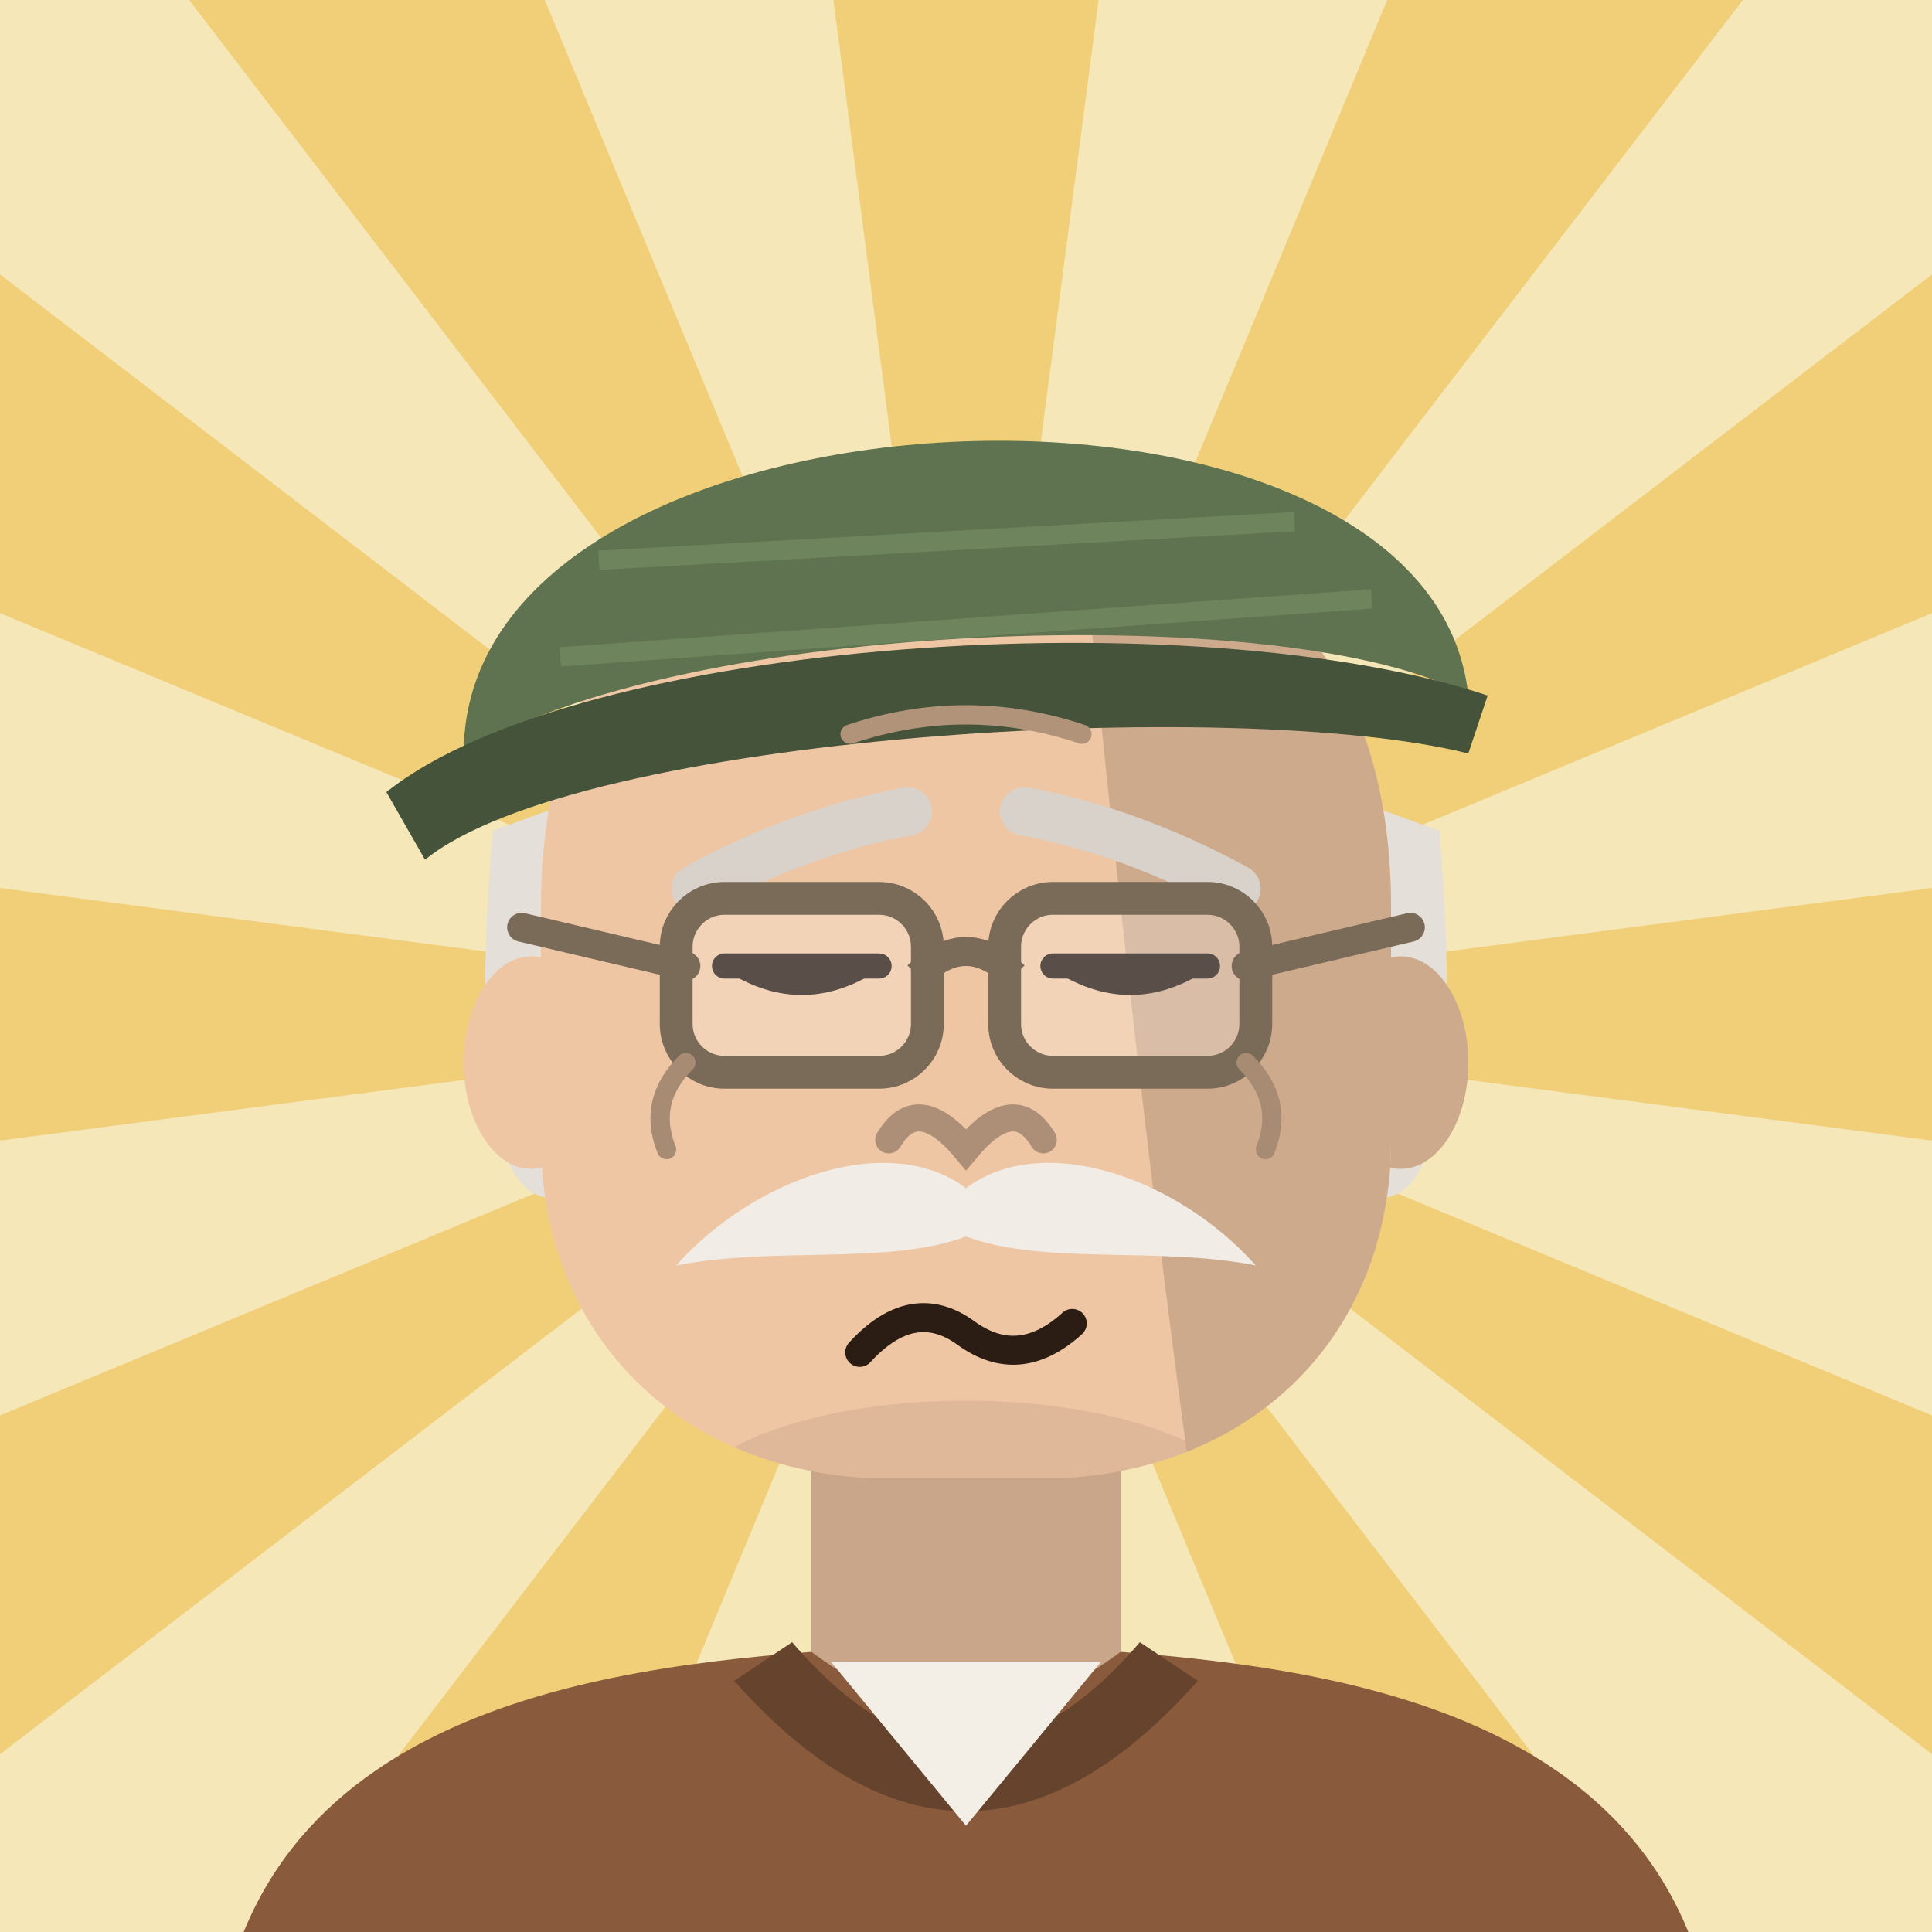
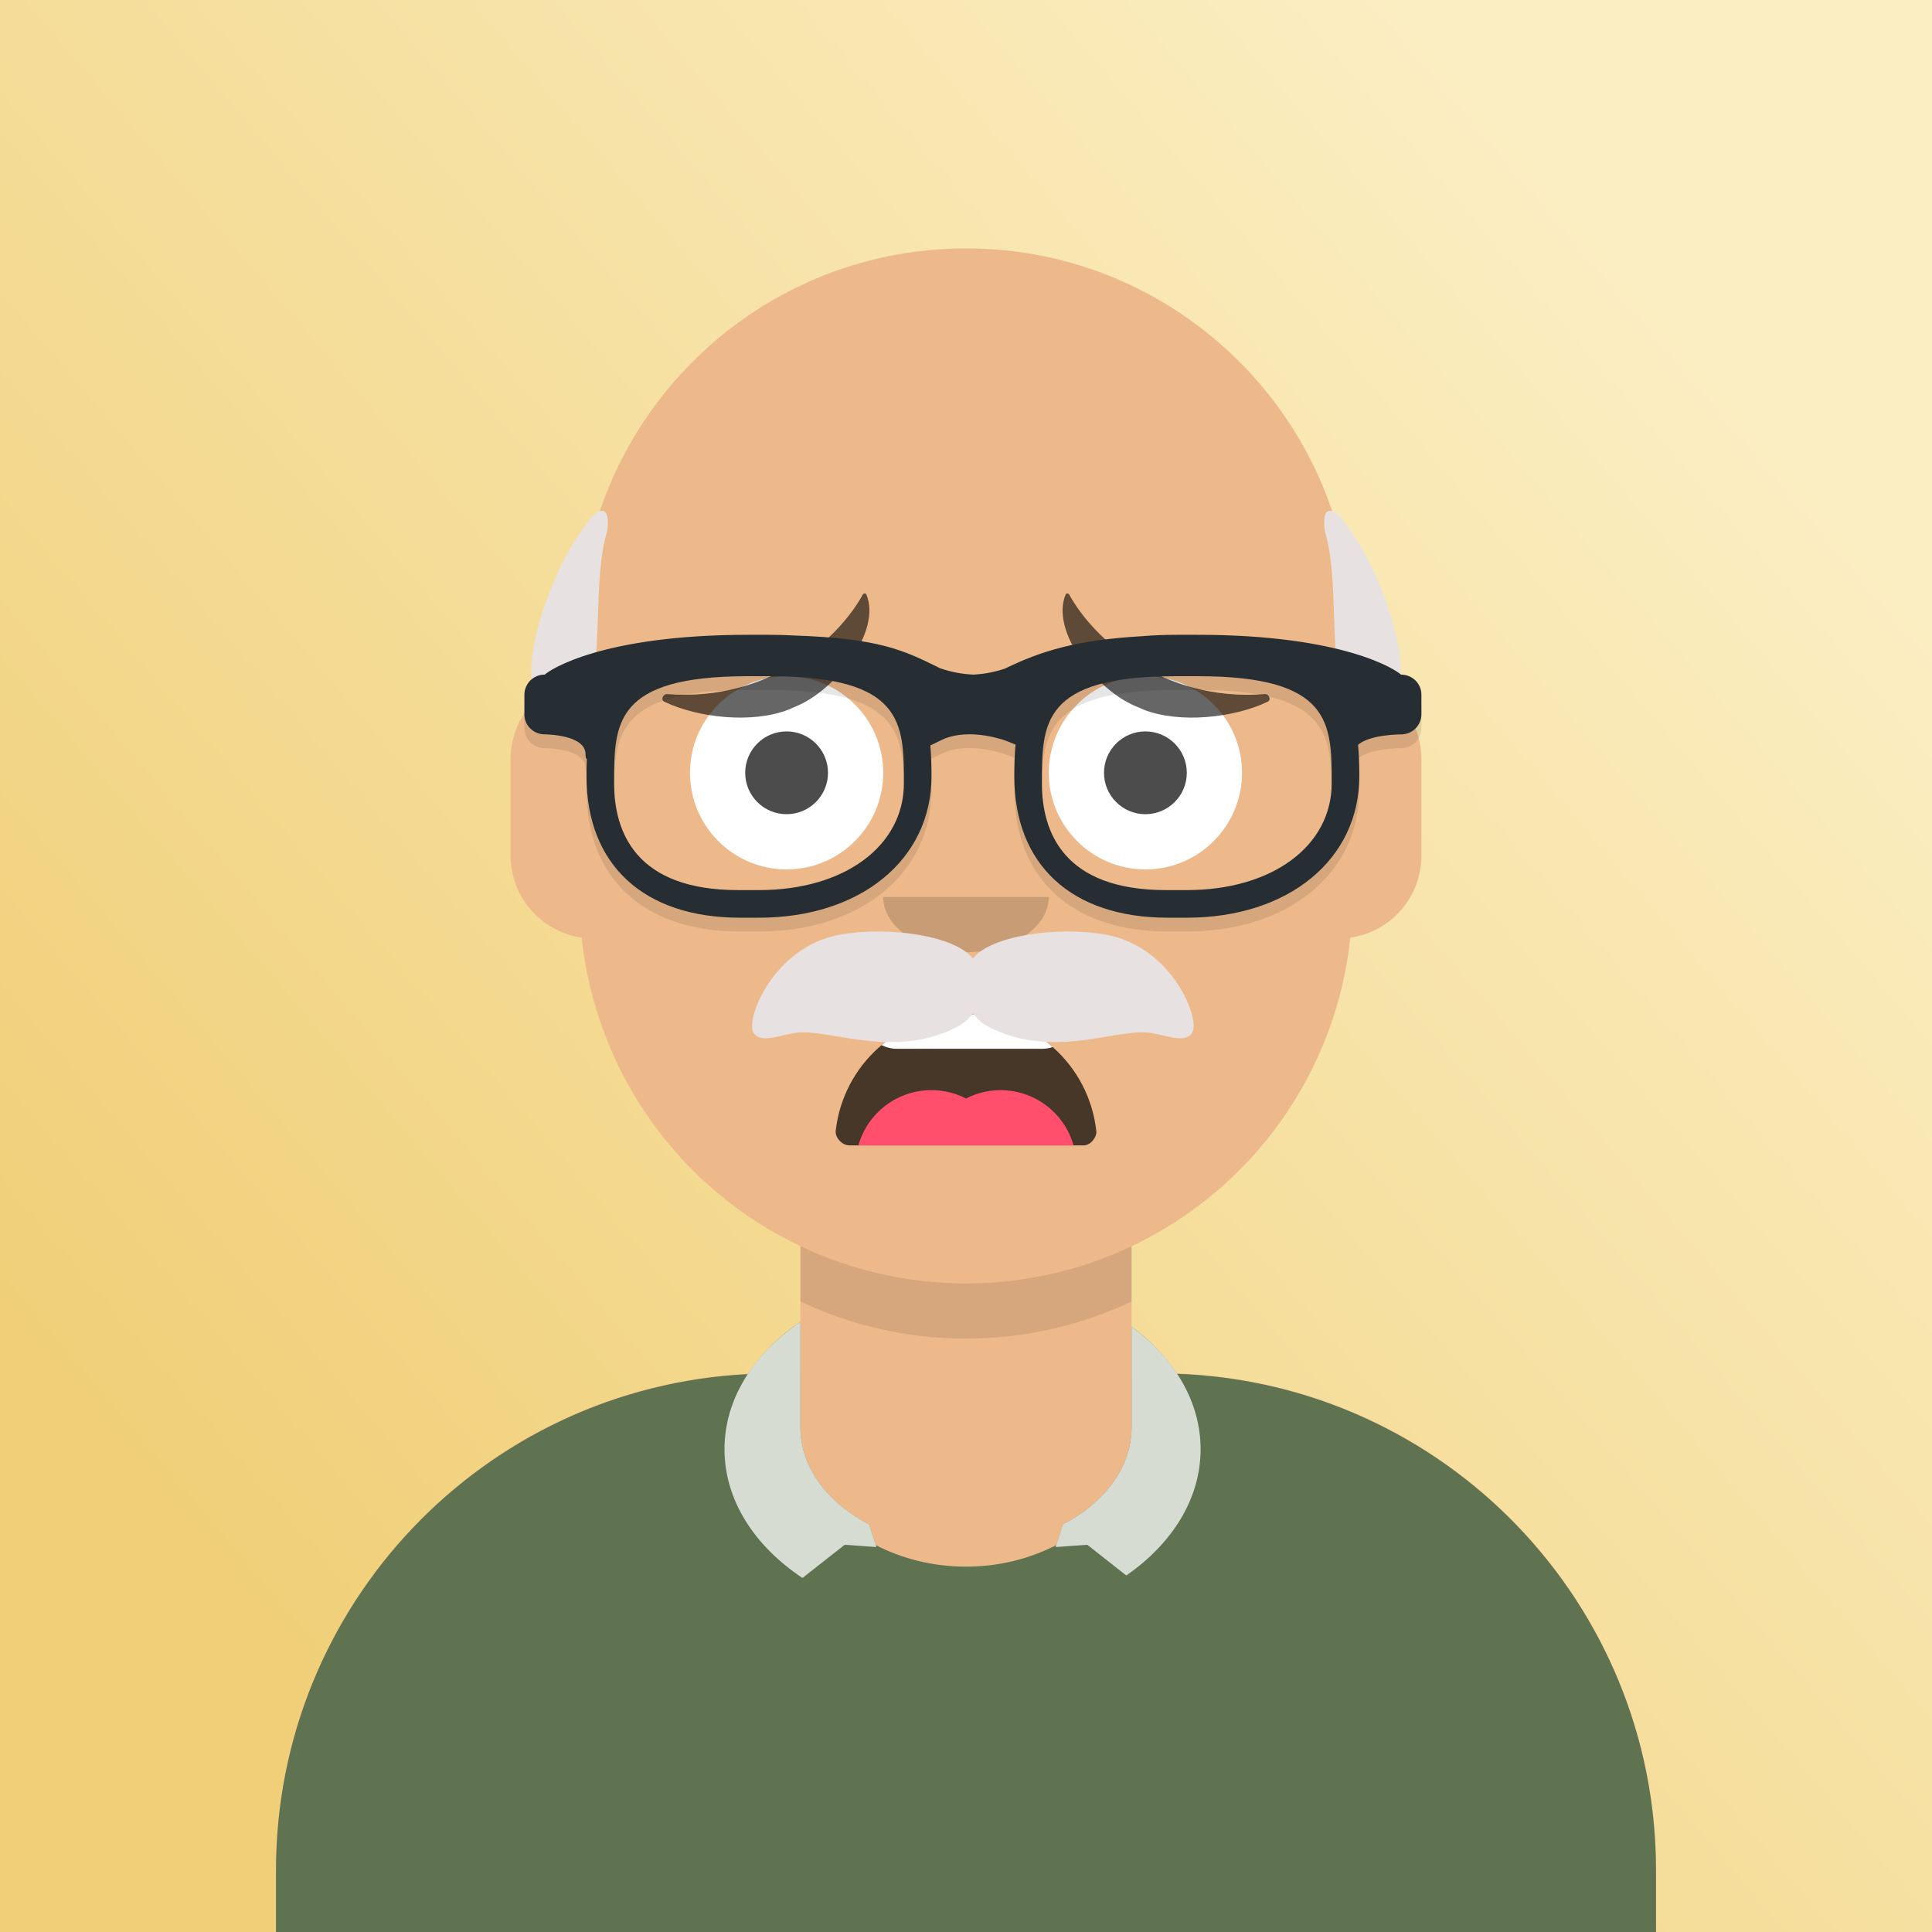
- <svg xmlns="http://www.w3.org/2000/svg" viewBox="0 0 200 200">
-   <defs>
-     <clipPath id="c464537068">
-       <path d="M100 42 C130 42 144 58 144 84 L144 108 C144 128 130 142 110 143 L90 143 C70 142 56 128 56 108 L56 84 C56 58 70 42 100 42 Z" />
-     </clipPath>
-     <clipPath id="c464537068f">
-       <rect width="200" height="200" />
-     </clipPath>
-   </defs>
-   <g clip-path="url(#c464537068f)">
-     <rect width="200" height="200" fill="#f6e7b8" />
-     <g fill="#f0cf78">
-       <path d="M100 105 L278.481 81.666 L278.481 128.334 Z" />
-       <path d="M100 105 L266.236 174.033 L242.902 214.449 Z" />
-       <path d="M100 105 L209.449 247.902 L169.033 271.236 Z" />
-       <path d="M100 105 L123.334 283.481 L76.666 283.481 Z" />
-       <path d="M100 105 L30.967 271.236 L-9.449 247.902 Z" />
-       <path d="M100 105 L-42.902 214.449 L-66.236 174.033 Z" />
-       <path d="M100 105 L-78.481 128.334 L-78.481 81.666 Z" />
-       <path d="M100 105 L-66.236 35.967 L-42.902 -4.449 Z" />
-       <path d="M100 105 L-9.449 -37.902 L30.967 -61.236 Z" />
-       <path d="M100 105 L76.666 -73.481 L123.334 -73.481 Z" />
-       <path d="M100 105 L169.033 -61.236 L209.449 -37.902 Z" />
-       <path d="M100 105 L242.902 -4.449 L266.236 35.967 Z" />
-     </g>
-     <g transform="translate(0 10)">
-       <path d="M84 127 L84 165 Q100 177 116 165 L116 127 Z" fill="#c9a68a" />
-       <path d="M22 208 C22 169 58 163 84 161 Q100 173 116 161 C142 163 178 169 178 208 Z" fill="#8a5a3c" />
-       <path d="M82 160 Q100 181 118 160 L124 164 Q100 191 76 164 Z" fill="#66432c" />
-       <path d="M86 162 L100 179 L114 162" fill="#f3efe6" />
-       <g transform="rotate(0 100 143)">
-         <path d="M51 76 C48 112 54 118 62 112 L62 72 Z" fill="#e4dfd8" />
-         <path d="M149 76 C152 112 146 118 138 112 L138 72 Z" fill="#e4dfd8" />
-         <ellipse cx="55" cy="100" rx="7" ry="11" fill="#efc6a4" />
-         <ellipse cx="145" cy="100" rx="7" ry="11" fill="#ceaa8d" />
-         <path d="M100 42 C130 42 144 58 144 84 L144 108 C144 128 130 142 110 143 L90 143 C70 142 56 128 56 108 L56 84 C56 58 70 42 100 42 Z" fill="#efc6a4" />
-         <g clip-path="url(#c464537068)">
-           <path d="M108 0 L200 0 L200 200 L132 200 Q118 120 108 0 Z" fill="#ceaa8d" />
-           <ellipse cx="100" cy="147" rx="30" ry="12" fill="#ceaa8d" opacity="0.5" />
+ <svg xmlns="http://www.w3.org/2000/svg" viewBox="0 0 280 280" fill="none" shape-rendering="auto">
+   <mask id="viewboxMask">
+     <rect width="280" height="280" rx="0" ry="0" x="0" y="0" fill="#fff" />
+   </mask>
+   <g mask="url(#viewboxMask)">
+     <rect fill="url(#backgroundLinear)" width="280" height="280" x="0" y="0" />
+     <defs>
+       <linearGradient id="backgroundLinear" gradientTransform="rotate(140 0.5 0.5)">
+         <stop stop-color="#fbeec2" />
+         <stop offset="1" stop-color="#f0cf78" />
+       </linearGradient>
+     </defs>
+     <g transform="translate(8)">
+       <path d="M132 36a56 56 0 0 0-56 56v6.17A12 12 0 0 0 66 110v14a12 12 0 0 0 10.3 11.88 56.04 56.04 0 0 0 31.7 44.73v18.4h-4a72 72 0 0 0-72 72v9h200v-9a72 72 0 0 0-72-72h-4v-18.39a56.04 56.04 0 0 0 31.7-44.73A12 12 0 0 0 198 124v-14a12 12 0 0 0-10-11.83V92a56 56 0 0 0-56-56Z" fill="#edb98a" />
+       <path d="M108 180.61v8a55.79 55.79 0 0 0 24 5.39c8.59 0 16.73-1.93 24-5.39v-8a55.79 55.79 0 0 1-24 5.39 55.79 55.79 0 0 1-24-5.39Z" fill="#000" fill-opacity=".1" />
+       <g transform="translate(0 170)">
+         <path d="M100.37 29.14a27.6 27.6 0 0 1 7.63-7.57v15.3c0 5.83 3.98 10.98 10.08 14.13l-.08.06.9 2.86c3.89 2 8.35 3.13 13.1 3.13s9.21-1.13 13.1-3.13l.9-2.86-.08-.06c6.1-3.15 10.08-8.3 10.08-14.12v-14.6a27.1 27.1 0 0 1 6.6 6.82 72 72 0 0 1 69.4 71.95V110H32v-8.95a72 72 0 0 1 68.37-71.9Z" fill="#5f7350" />
+         <path d="M108 21.57c-6.77 4.6-11 11.17-11 18.46 0 7.4 4.36 14.05 11.3 18.66l6.12-4.81 4.58.33-1-3.15.08-.06c-6.1-3.15-10.08-8.3-10.08-14.12v-15.3ZM156 36.88c0 5.82-3.98 10.97-10.08 14.12l.08.06-1 3.15 4.58-.33 5.65 4.45c6.63-4.6 10.77-11.1 10.77-18.3 0-6.92-3.82-13.2-10-17.75v14.6Z" fill="#fff" fill-opacity=".75" />
+       </g>
+       <g transform="translate(78 134)">
+         <path fill-rule="evenodd" clip-rule="evenodd" d="M35.12 29.87a19 19 0 0 1 37.77.09c.08.77-.77 2.04-1.85 2.04H37.1C36 32 35 30.82 35.12 29.87Z" fill="#000" fill-opacity=".7" />
+         <path d="M69.59 32H38.4a11 11 0 0 1 15.6-6.8A11 11 0 0 1 69.59 32Z" fill="#FF4F6D" />
+         <path d="M66.57 17.75A5 5 0 0 1 65 18H44c-.8 0-1.57-.2-2.24-.53A18.92 18.92 0 0 1 54 13c4.82 0 9.22 1.8 12.57 4.75Z" fill="#fff" />
+       </g>
+       <g transform="translate(104 122)">
+         <path fill-rule="evenodd" clip-rule="evenodd" d="M16 8c0 4.42 5.37 8 12 8s12-3.58 12-8" fill="#000" fill-opacity=".16" />
+       </g>
+       <g transform="translate(76 90)">
+         <path d="M44 22a14 14 0 1 1-28 0 14 14 0 0 1 28 0ZM96 22a14 14 0 1 1-28 0 14 14 0 0 1 28 0Z" fill="#fff" />
+         <path d="M36 22a6 6 0 1 1-12 0 6 6 0 0 1 12 0ZM88 22a6 6 0 1 1-12 0 6 6 0 0 1 12 0Z" fill="#000" fill-opacity=".7" />
+       </g>
+       <g transform="translate(76 82)">
+         <path d="m31.23 20.42-.9.4c-5.25 2.09-13.2 1.21-18.05-1.12-.57-.27-.18-1.15.4-1.1 14.92 1.14 24.96-8.15 28.37-14.45.1-.18.41-.2.49-.03 2.3 5.32-4.45 13.98-10.3 16.3ZM80.77 20.42l.9.4c5.25 2.09 13.2 1.21 18.05-1.12.57-.27.18-1.15-.4-1.1-14.92 1.14-24.96-8.15-28.37-14.45-.1-.18-.41-.2-.49-.03-2.3 5.32 4.45 13.98 10.3 16.3Z" fill-rule="evenodd" clip-rule="evenodd" fill="#000" fill-opacity=".6" />
+       </g>
+       <g transform="translate(-1)">
+         <path d="M70 97c0 4 .92 5.07 6 5 3.25-.05 3.44-6 3.65-12.59.14-4.37.29-9.03 1.35-12.41.62-4.43-1.82-3.17-3-1-3.96 4.78-8 15.34-8 21ZM196 97c0 4-.92 5.07-6 5-3.25-.05-3.44-6-3.65-12.59-.14-4.37-.29-9.03-1.35-12.41-.62-4.43 1.82-3.17 3-1 3.96 4.78 8 15.34 8 21Z" fill="#e8e1e1" />
+       </g>
+       <g transform="translate(49 72)">
+         <path d="M84 66.94c-2.5-3.34-12.27-4.75-19.28-3.48-9.65 1.76-13.74 12.3-12.5 14.22.77 1.2 2.48.8 4.26.38.8-.2 1.64-.38 2.4-.43 1.48-.09 3.34.22 5.44.57 4.98.82 11.37 1.88 17.63-1.51A6.04 6.04 0 0 0 84 74.84a6.04 6.04 0 0 0 2.05 1.85c6.25 3.39 12.64 2.33 17.62 1.5 2.1-.34 3.96-.65 5.45-.56.76.05 1.59.24 2.4.43 1.78.41 3.49.81 4.26-.38 1.24-1.91-2.85-12.46-12.5-14.22-7.02-1.27-16.78.14-19.28 3.48Z" fill="#e8e1e1" />
+       </g>
+       <g transform="translate(62 42)">
+         <g fill-rule="evenodd" clip-rule="evenodd">
+           <path d="M38.5 52c-21.3 0-28.85 5.1-29.55 5.77A2.92 2.92 0 0 0 6 60.66v2.88c0 1.6 1.32 2.89 2.95 2.89 0 0 5.91 0 5.91 2.88 0 .44.07.65.19.68-.04.82-.05 1.66-.05 2.5C15 85.34 23.31 93 37.24 93H40c14.72 0 25-8.43 25-20.5 0-1.5-.04-3-.17-4.46l1.58-.77c.58-.29 1.21-.5 1.9-.64 1.85-.38 3.95-.22 5.99.28.73.18 1.26.35 1.5.45l1.38.55c-.14 1.5-.18 3.04-.18 4.6C77 85.34 85.31 93 99.24 93H102c14.72 0 25-8.43 25-20.5 0-1.54-.04-3.07-.18-4.56 1.74-1.51 6.22-1.51 6.22-1.51a2.92 2.92 0 0 0 2.96-2.89v-2.88c0-1.6-1.32-2.89-2.96-2.89-.69-.67-8.25-5.77-29.54-5.77H100.53c-1.8 0-3.44.07-4.97.2-9.54.54-14.68 2.15-19.92 4.7a17 17 0 0 1-4.56.87 17.01 17.01 0 0 1-4.81-.91l-.42-.2v-.01c-4.94-2.42-8.43-4.13-20.78-4.55a61.2 61.2 0 0 0-3.6-.1H38.5ZM19 73.5C19 64.84 19 58 38.39 58h3.22C61 58 61 64.84 61 73.5 61 82.63 52.36 89 40 89h-3.03C22.12 89 19 80.57 19 73.5Zm62 0c0-8.66 0-15.5 19.39-15.5h3.22C123 58 123 64.84 123 73.5c0 9.13-8.64 15.5-21 15.5h-3.03C84.12 89 81 80.57 81 73.5Z" fill="#000" fill-opacity=".1" />
+           <path d="M38.5 50c-21.3 0-28.85 5.1-29.55 5.77A2.92 2.92 0 0 0 6 58.66v2.88c0 1.6 1.32 2.89 2.95 2.89 0 0 5.91 0 5.91 2.88 0 .44.07.65.19.68-.04.82-.05 1.66-.05 2.5C15 83.34 23.31 91 37.24 91H40c14.72 0 25-8.43 25-20.5 0-1.5-.04-3-.17-4.46l1.58-.77c.58-.29 1.21-.5 1.9-.64 1.85-.38 3.95-.22 5.99.28.73.18 1.26.35 1.5.45l1.38.55c-.14 1.5-.18 3.04-.18 4.6C77 83.34 85.31 91 99.24 91H102c14.72 0 25-8.43 25-20.5 0-1.54-.04-3.07-.18-4.56 1.74-1.51 6.22-1.51 6.22-1.51a2.92 2.92 0 0 0 2.96-2.89v-2.88c0-1.6-1.32-2.89-2.96-2.89-.69-.67-8.25-5.77-29.54-5.77H100.53c-1.8 0-3.44.07-4.97.2-9.54.54-14.68 2.15-19.92 4.7a17 17 0 0 1-4.56.87 17.01 17.01 0 0 1-4.81-.91l-.42-.2v-.01c-4.94-2.42-8.43-4.13-20.78-4.55a61.2 61.2 0 0 0-3.6-.1H38.5ZM19 71.5C19 62.84 19 56 38.39 56h3.22C61 56 61 62.84 61 71.5 61 80.63 52.36 87 40 87h-3.03C22.12 87 19 78.57 19 71.5Zm62 0c0-8.66 0-15.5 19.39-15.5h3.22C123 56 123 62.84 123 71.5c0 9.13-8.64 15.5-21 15.5h-3.03C84.12 87 81 78.57 81 71.5Z" fill="#262e33" />
        </g>
-         <path d="M100 113 C92 107 78 112 70 121 C80 119 92 121 100 118 C108 121 120 119 130 121 C122 112 108 107 100 113 Z" fill="#f1ede6" />
-         <path d="M94 74 Q83 76 72 82" fill="none" stroke="#d8d2ca" stroke-width="5" stroke-linecap="round" />
-         <path d="M106 74 Q117 76 128 82" fill="none" stroke="#d8d2ca" stroke-width="5" stroke-linecap="round" />
-         <path d="M76 91 Q83 95 90 91" fill="#2b1c14" />
-         <path d="M75 90 L91 90" stroke="#2b1c14" stroke-width="2.6" stroke-linecap="round" />
-         <path d="M110 91 Q117 95 124 91" fill="#2b1c14" />
-         <path d="M109 90 L125 90" stroke="#2b1c14" stroke-width="2.6" stroke-linecap="round" />
-         <path d="M92 108 Q95 103 100 109 Q105 103 108 108" fill="none" stroke="#ac8f76" stroke-width="2.8" stroke-linecap="round" />
-         <path d="M89 130 Q94.5 124 100 128 Q105.5 132 111 127" fill="none" stroke="#2b1c14" stroke-width="3" stroke-linecap="round" />
-         <rect x="70" y="83" width="26" height="18" rx="5" fill="rgba(255,255,255,0.22)" stroke="#7a6a58" stroke-width="3.4" />
-         <rect x="104" y="83" width="26" height="18" rx="5" fill="rgba(255,255,255,0.22)" stroke="#7a6a58" stroke-width="3.4" />
-         <path d="M95 91 Q100 86 105 91" fill="none" stroke="#7a6a58" stroke-width="3" />
-         <path d="M71 90 L54 86 M129 90 L146 86" stroke="#7a6a58" stroke-width="3" stroke-linecap="round" />
-         <path d="M48 68 C48 28 148 24 152 62 C134 52 70 54 48 68 Z" fill="#5f7350" />
-         <path d="M40 72 C60 56 124 52 154 62 L152 68 C128 62 60 66 44 79 Z" fill="#44533a" />
-         <path d="M62 48 L134 44 M58 58 L142 52" stroke="#779064" stroke-width="2" opacity="0.6" />
-         <path d="M71 100 q-4 4 -2 9 M129 100 q4 4 2 9" fill="none" stroke="#a78b73" stroke-width="2" stroke-linecap="round" />
-         <path d="M88 66 q12 -4 24 0" fill="none" stroke="#b19379" stroke-width="2" stroke-linecap="round" />
      </g>
    </g>
  </g>
</svg>
